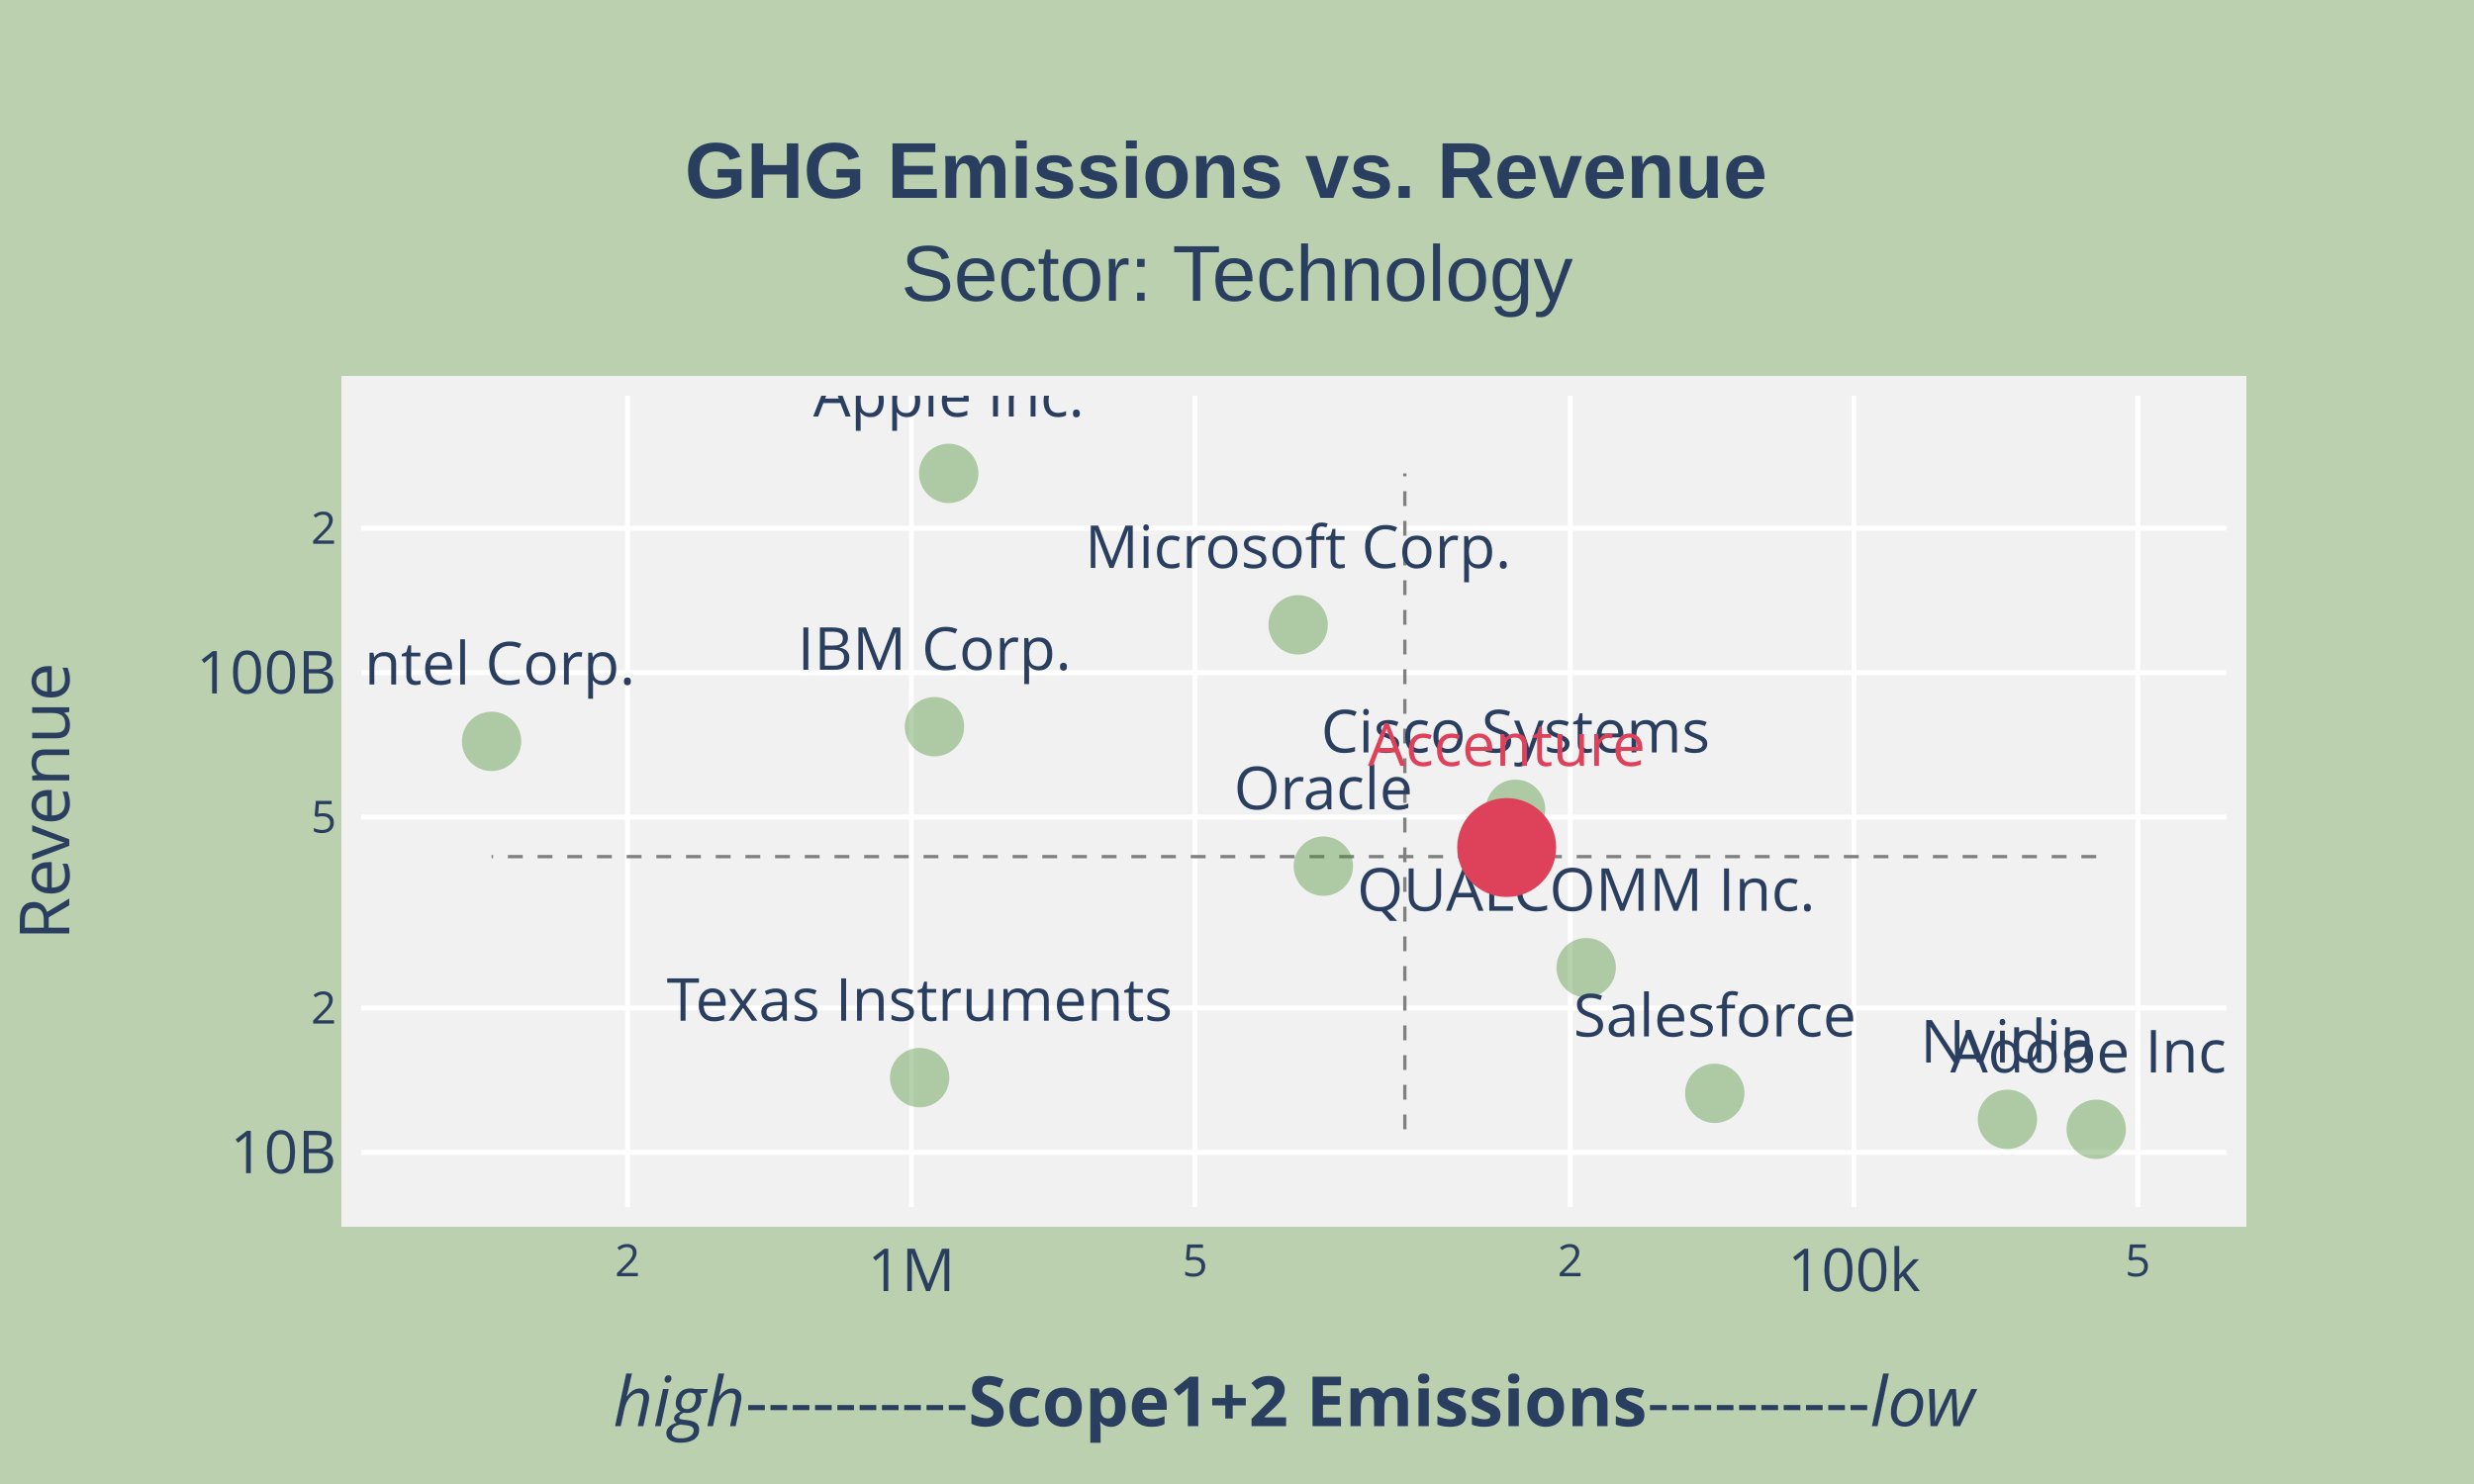
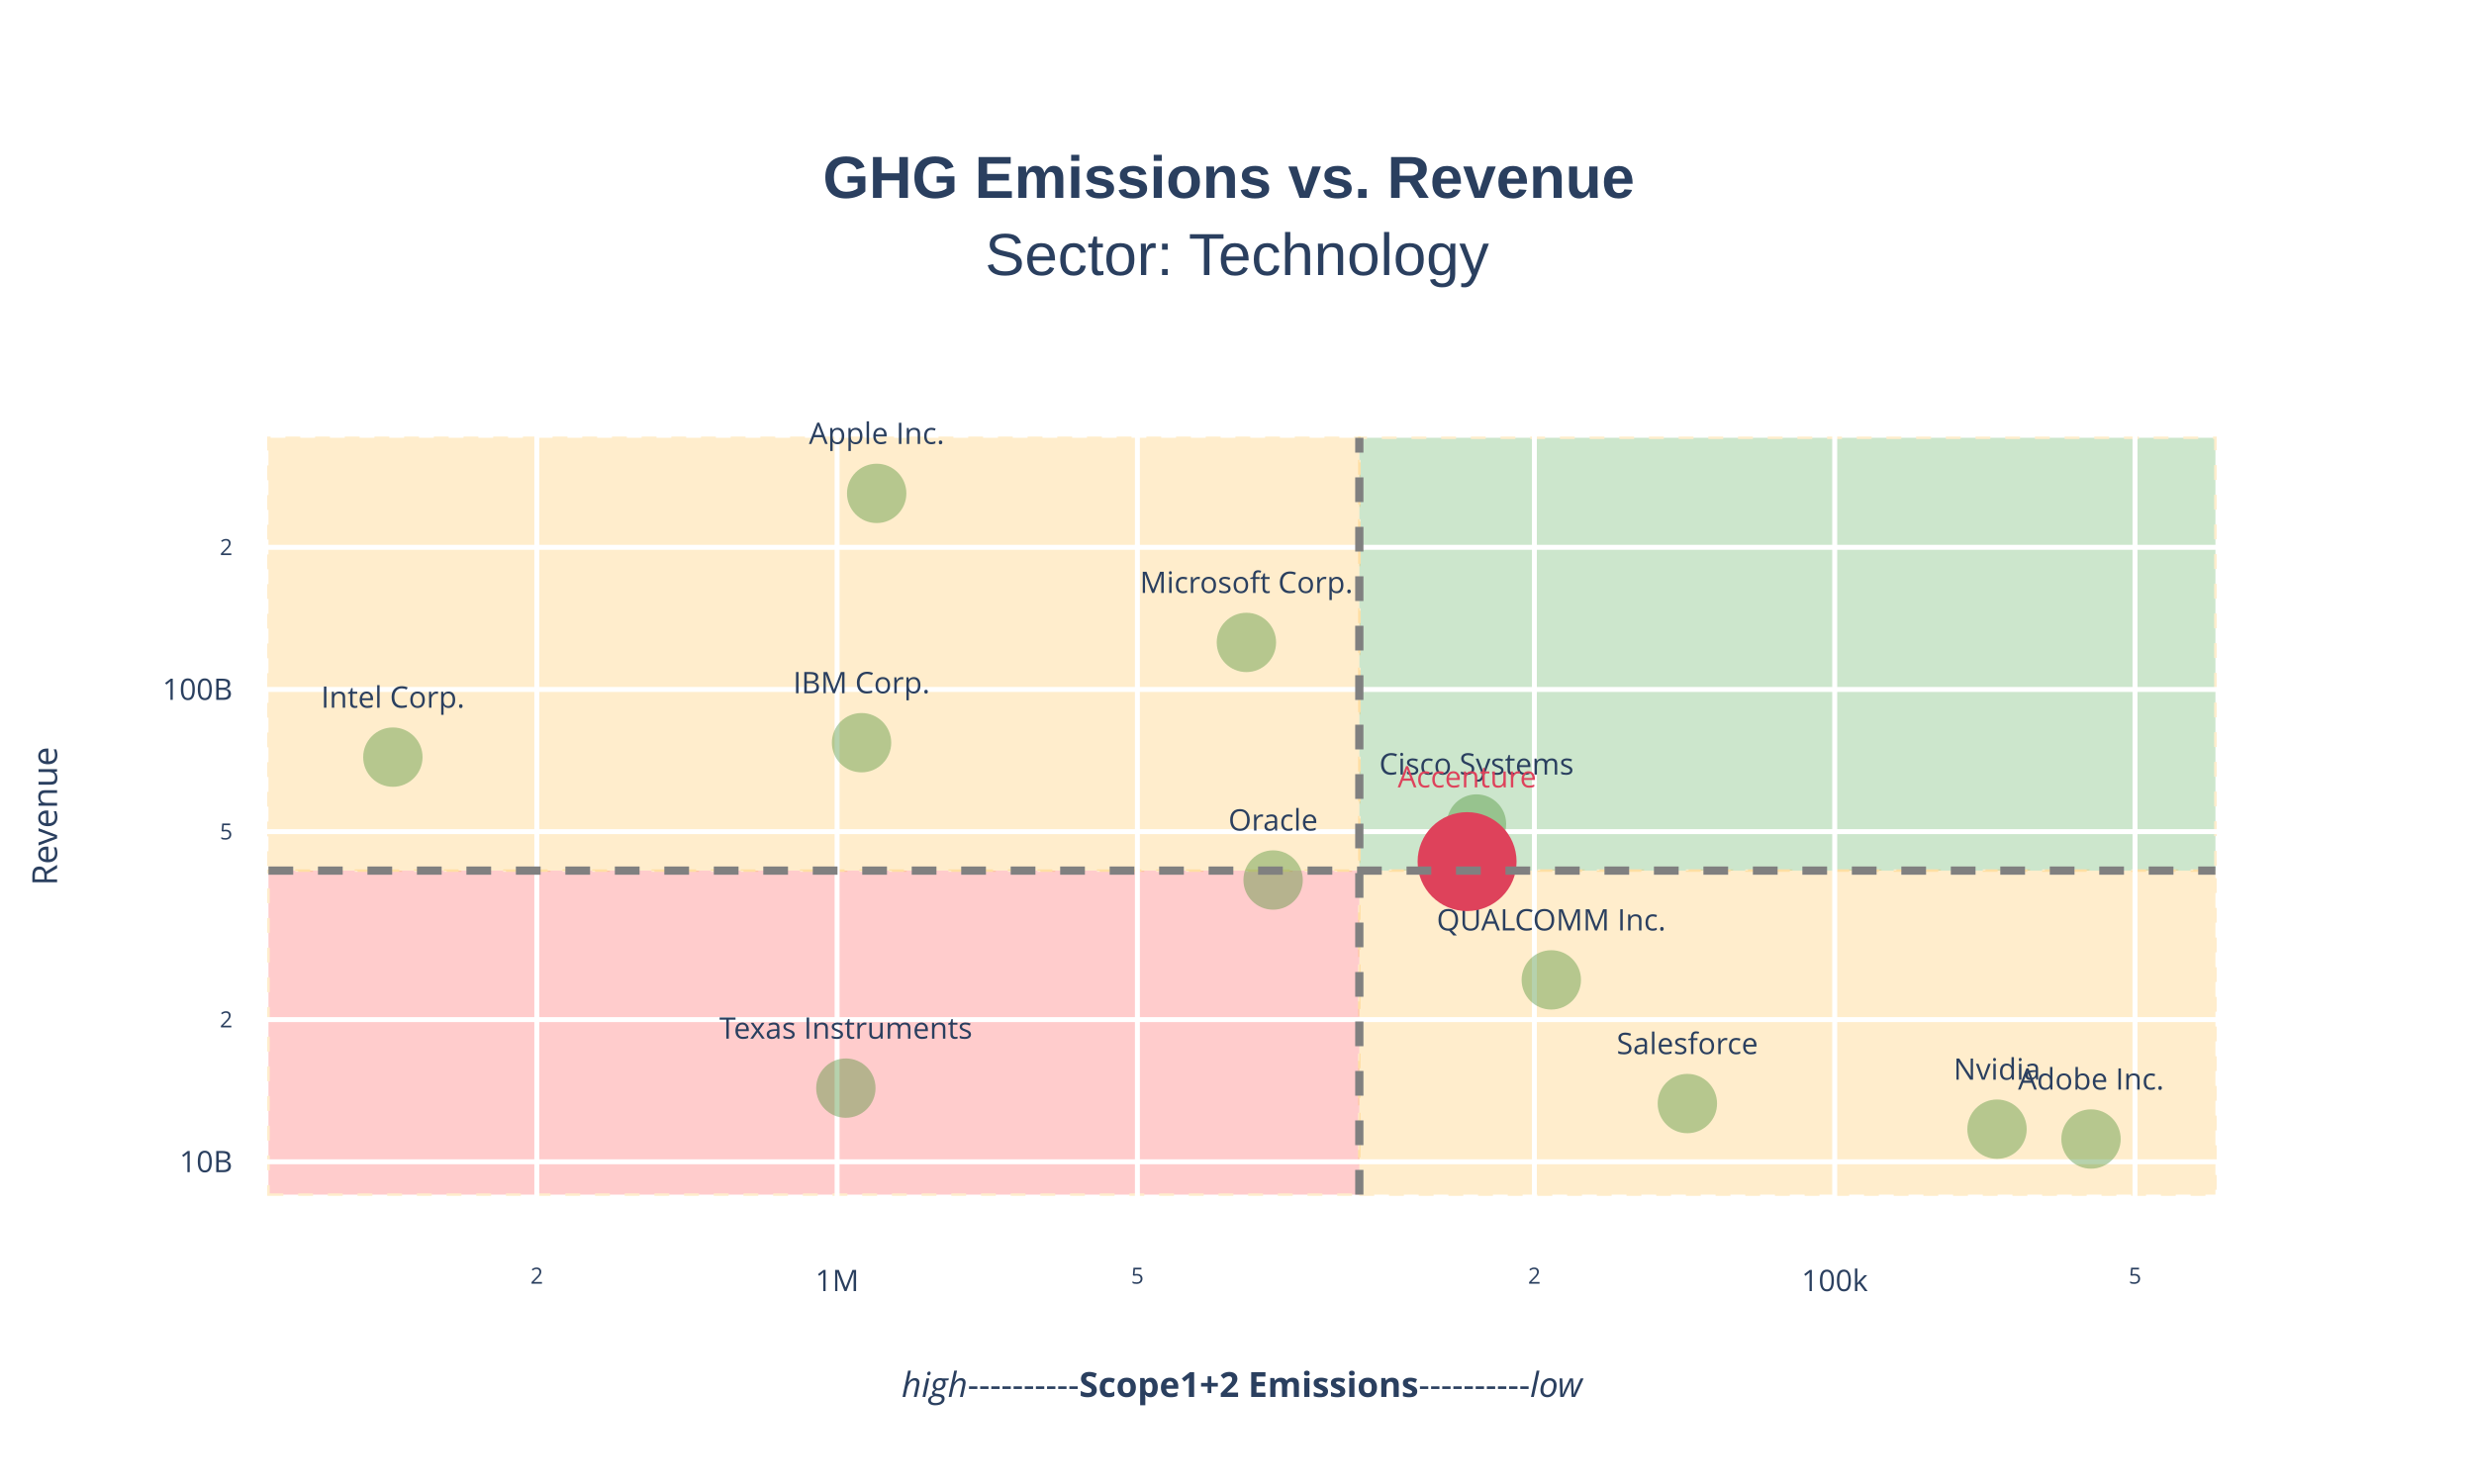
<svg xmlns="http://www.w3.org/2000/svg" class="main-svg" width="1500" height="900" style="" viewBox="0 0 500 300">
-   <rect x="0" y="0" width="500" height="300" style="fill: rgb(186, 208, 175); fill-opacity: 1;" />
-   <defs id="defs-1a19e8">
+   <rect x="0" y="0" width="500" height="300" style="fill: rgb(255, 255, 255); fill-opacity: 1;" />
+   <defs id="defs-b0a025">
    <g class="clips">
-       <clipPath id="clip1a19e8xyplot" class="plotclip">
-         <rect width="377" height="164" />
-       </clipPath>
-       <clipPath class="axesclip" id="clip1a19e8x">
-         <rect x="73" y="0" width="377" height="300" />
-       </clipPath>
-       <clipPath class="axesclip" id="clip1a19e8y">
-         <rect x="0" y="80" width="500" height="164" />
-       </clipPath>
-       <clipPath class="axesclip" id="clip1a19e8xy">
-         <rect x="73" y="80" width="377" height="164" />
+       <clipPath id="clipb0a025xyplot" class="plotclip">
+         <rect width="398" height="170" />
+       </clipPath>
+       <clipPath class="axesclip" id="clipb0a025x">
+         <rect x="52" y="0" width="398" height="300" />
+       </clipPath>
+       <clipPath class="axesclip" id="clipb0a025y">
+         <rect x="0" y="80" width="500" height="170" />
+       </clipPath>
+       <clipPath class="axesclip" id="clipb0a025xy">
+         <rect x="52" y="80" width="398" height="170" />
      </clipPath>
    </g>
    <g class="gradients" />
    <g class="patterns" />
  </defs>
-   <g class="bglayer">
-     <rect class="bg" x="69" y="76" width="385" height="172" style="fill: rgb(241, 241, 241); fill-opacity: 1; stroke-width: 0;" />
-   </g>
+   <g class="bglayer" />
  <g class="layer-below">
    <g class="imagelayer" />
    <g class="shapelayer" />
  </g>
  <g class="cartesianlayer">
    <g class="subplot xy">
      <g class="layer-subplot">
-         <g class="shapelayer" />
+         <g class="shapelayer">
+           <path data-index="0" fill-rule="evenodd" d="M274.72,176H447.74V88.5H274.72Z" clip-path="url(#clipb0a025xy)" style="opacity: 0.2; stroke: rgb(255, 165, 0); stroke-opacity: 1; fill: rgb(0, 128, 0); fill-opacity: 1; stroke-dasharray: 3px, 3px; stroke-width: 0.5px;" />
+           <path data-index="1" fill-rule="evenodd" d="M54.26,241.5H274.72V176H54.26Z" clip-path="url(#clipb0a025xy)" style="opacity: 0.2; stroke: rgb(255, 165, 0); stroke-opacity: 1; fill: rgb(255, 0, 0); fill-opacity: 1; stroke-dasharray: 3px, 3px; stroke-width: 0.5px;" />
+           <path data-index="2" fill-rule="evenodd" d="M54.26,176H274.72V88.5H54.26Z" clip-path="url(#clipb0a025xy)" style="opacity: 0.2; stroke: rgb(255, 165, 0); stroke-opacity: 1; fill: rgb(255, 165, 0); fill-opacity: 1; stroke-dasharray: 3px, 3px; stroke-width: 0.5px;" />
+           <path data-index="3" fill-rule="evenodd" d="M274.72,241.5H447.74V176H274.72Z" clip-path="url(#clipb0a025xy)" style="opacity: 0.2; stroke: rgb(255, 165, 0); stroke-opacity: 1; fill: rgb(255, 165, 0); fill-opacity: 1; stroke-dasharray: 3px, 3px; stroke-width: 0.5px;" />
+         </g>
        <g class="imagelayer" />
      </g>
      <g class="gridlayer">
        <g class="x">
-           <path class="xgrid crisp" transform="translate(126.83,0)" d="M0,80v164" style="stroke: rgb(255, 255, 255); stroke-opacity: 1; stroke-width: 1px;" />
-           <path class="xgrid crisp" transform="translate(184.18,0)" d="M0,80v164" style="stroke: rgb(255, 255, 255); stroke-opacity: 1; stroke-width: 1px;" />
-           <path class="xgrid crisp" transform="translate(241.53,0)" d="M0,80v164" style="stroke: rgb(255, 255, 255); stroke-opacity: 1; stroke-width: 1px;" />
-           <path class="xgrid crisp" transform="translate(317.35,0)" d="M0,80v164" style="stroke: rgb(255, 255, 255); stroke-opacity: 1; stroke-width: 1px;" />
-           <path class="xgrid crisp" transform="translate(374.7,0)" d="M0,80v164" style="stroke: rgb(255, 255, 255); stroke-opacity: 1; stroke-width: 1px;" />
-           <path class="xgrid crisp" transform="translate(432.05,0)" d="M0,80v164" style="stroke: rgb(255, 255, 255); stroke-opacity: 1; stroke-width: 1px;" />
+           <path class="xgrid crisp" transform="translate(108.49,0)" d="M0,80v170" style="stroke: rgb(255, 255, 255); stroke-opacity: 1; stroke-width: 1px;" />
+           <path class="xgrid crisp" transform="translate(169.18,0)" d="M0,80v170" style="stroke: rgb(255, 255, 255); stroke-opacity: 1; stroke-width: 1px;" />
+           <path class="xgrid crisp" transform="translate(229.87,0)" d="M0,80v170" style="stroke: rgb(255, 255, 255); stroke-opacity: 1; stroke-width: 1px;" />
+           <path class="xgrid crisp" transform="translate(310.1,0)" d="M0,80v170" style="stroke: rgb(255, 255, 255); stroke-opacity: 1; stroke-width: 1px;" />
+           <path class="xgrid crisp" transform="translate(370.8,0)" d="M0,80v170" style="stroke: rgb(255, 255, 255); stroke-opacity: 1; stroke-width: 1px;" />
+           <path class="xgrid crisp" transform="translate(431.49,0)" d="M0,80v170" style="stroke: rgb(255, 255, 255); stroke-opacity: 1; stroke-width: 1px;" />
        </g>
        <g class="y">
-           <path class="ygrid crisp" transform="translate(0,232.96)" d="M73,0h377" style="stroke: rgb(255, 255, 255); stroke-opacity: 1; stroke-width: 1px;" />
-           <path class="ygrid crisp" transform="translate(0,203.77)" d="M73,0h377" style="stroke: rgb(255, 255, 255); stroke-opacity: 1; stroke-width: 1px;" />
-           <path class="ygrid crisp" transform="translate(0,165.17)" d="M73,0h377" style="stroke: rgb(255, 255, 255); stroke-opacity: 1; stroke-width: 1px;" />
-           <path class="ygrid crisp" transform="translate(0,135.98)" d="M73,0h377" style="stroke: rgb(255, 255, 255); stroke-opacity: 1; stroke-width: 1px;" />
-           <path class="ygrid crisp" transform="translate(0,106.78)" d="M73,0h377" style="stroke: rgb(255, 255, 255); stroke-opacity: 1; stroke-width: 1px;" />
+           <path class="ygrid crisp" transform="translate(0,234.86)" d="M52,0h398" style="stroke: rgb(255, 255, 255); stroke-opacity: 1; stroke-width: 1px;" />
+           <path class="ygrid crisp" transform="translate(0,206.12)" d="M52,0h398" style="stroke: rgb(255, 255, 255); stroke-opacity: 1; stroke-width: 1px;" />
+           <path class="ygrid crisp" transform="translate(0,168.12)" d="M52,0h398" style="stroke: rgb(255, 255, 255); stroke-opacity: 1; stroke-width: 1px;" />
+           <path class="ygrid crisp" transform="translate(0,139.38)" d="M52,0h398" style="stroke: rgb(255, 255, 255); stroke-opacity: 1; stroke-width: 1px;" />
+           <path class="ygrid crisp" transform="translate(0,110.64)" d="M52,0h398" style="stroke: rgb(255, 255, 255); stroke-opacity: 1; stroke-width: 1px;" />
        </g>
      </g>
      <g class="zerolinelayer" />
      <path class="xlines-below" />
      <path class="ylines-below" />
      <g class="overlines-below" />
      <g class="xaxislayer-below" />
      <g class="yaxislayer-below" />
      <g class="overaxes-below" />
-       <g class="plot" transform="translate(73,80)" clip-path="url(#clip1a19e8xyplot)">
+       <g class="plot" transform="translate(52,80)" clip-path="url(#clipb0a025xyplot)">
        <g class="scatterlayer mlayer">
-           <g class="trace scatter trace3e93c1" style="stroke-miterlimit: 2; opacity: 1;">
+           <g class="trace scatter trace4a439b" style="stroke-miterlimit: 2; opacity: 1;">
+             <g class="fills" />
+             <g class="errorbars" />
+             <g class="lines" />
+             <g class="points">
+               <path class="point" transform="translate(370.6,150.26)" d="M6,0A6,6 0 1,1 0,-6A6,6 0 0,1 6,0Z" style="opacity: 0.4; stroke-width: 0px; fill: rgb(72, 143, 49); fill-opacity: 1;" />
+               <path class="point" transform="translate(125.18,19.74)" d="M6,0A6,6 0 1,1 0,-6A6,6 0 0,1 6,0Z" style="opacity: 0.4; stroke-width: 0px; fill: rgb(72, 143, 49); fill-opacity: 1;" />
+               <path class="point" transform="translate(246.4,86.58)" d="M6,0A6,6 0 1,1 0,-6A6,6 0 0,1 6,0Z" style="opacity: 0.4; stroke-width: 0px; fill: rgb(72, 143, 49); fill-opacity: 1;" />
+               <path class="point" transform="translate(122.12,70.14)" d="M6,0A6,6 0 1,1 0,-6A6,6 0 0,1 6,0Z" style="opacity: 0.4; stroke-width: 0px; fill: rgb(72, 143, 49); fill-opacity: 1;" />
+               <path class="point" transform="translate(27.4,73.06)" d="M6,0A6,6 0 1,1 0,-6A6,6 0 0,1 6,0Z" style="opacity: 0.4; stroke-width: 0px; fill: rgb(72, 143, 49); fill-opacity: 1;" />
+               <path class="point" transform="translate(199.9,49.87)" d="M6,0A6,6 0 1,1 0,-6A6,6 0 0,1 6,0Z" style="opacity: 0.4; stroke-width: 0px; fill: rgb(72, 143, 49); fill-opacity: 1;" />
+               <path class="point" transform="translate(351.6,148.27)" d="M6,0A6,6 0 1,1 0,-6A6,6 0 0,1 6,0Z" style="opacity: 0.4; stroke-width: 0px; fill: rgb(72, 143, 49); fill-opacity: 1;" />
+               <path class="point" transform="translate(205.3,97.9)" d="M6,0A6,6 0 1,1 0,-6A6,6 0 0,1 6,0Z" style="opacity: 0.4; stroke-width: 0px; fill: rgb(72, 143, 49); fill-opacity: 1;" />
+               <path class="point" transform="translate(261.52,118.09)" d="M6,0A6,6 0 1,1 0,-6A6,6 0 0,1 6,0Z" style="opacity: 0.4; stroke-width: 0px; fill: rgb(72, 143, 49); fill-opacity: 1;" />
+               <path class="point" transform="translate(289.02,143.09)" d="M6,0A6,6 0 1,1 0,-6A6,6 0 0,1 6,0Z" style="opacity: 0.4; stroke-width: 0px; fill: rgb(72, 143, 49); fill-opacity: 1;" />
+               <path class="point" transform="translate(118.95,139.97)" d="M6,0A6,6 0 1,1 0,-6A6,6 0 0,1 6,0Z" style="opacity: 0.4; stroke-width: 0px; fill: rgb(72, 143, 49); fill-opacity: 1;" />
+             </g>
+             <g class="text">
+               <g class="textpoint" transform="translate(0,-10)">
+                 <text x="370.6" y="150.26" text-anchor="middle" style="font-family: 'Open Sans', verdana, arial, sans-serif; font-size: 6px; fill: rgb(42, 63, 95); fill-opacity: 1; white-space: pre;">Adobe Inc.</text>
+               </g>
+               <g class="textpoint" transform="translate(0,-10)">
+                 <text x="125.18" y="19.74" text-anchor="middle" style="font-family: 'Open Sans', verdana, arial, sans-serif; font-size: 6px; fill: rgb(42, 63, 95); fill-opacity: 1; white-space: pre;">Apple Inc.</text>
+               </g>
+               <g class="textpoint" transform="translate(0,-10)">
+                 <text x="246.4" y="86.58" text-anchor="middle" style="font-family: 'Open Sans', verdana, arial, sans-serif; font-size: 6px; fill: rgb(42, 63, 95); fill-opacity: 1; white-space: pre;">Cisco Systems</text>
+               </g>
+               <g class="textpoint" transform="translate(0,-10)">
+                 <text x="122.12" y="70.14" text-anchor="middle" style="font-family: 'Open Sans', verdana, arial, sans-serif; font-size: 6px; fill: rgb(42, 63, 95); fill-opacity: 1; white-space: pre;">IBM Corp.</text>
+               </g>
+               <g class="textpoint" transform="translate(0,-10)">
+                 <text x="27.4" y="73.06" text-anchor="middle" style="font-family: 'Open Sans', verdana, arial, sans-serif; font-size: 6px; fill: rgb(42, 63, 95); fill-opacity: 1; white-space: pre;">Intel Corp.</text>
+               </g>
+               <g class="textpoint" transform="translate(0,-10)">
+                 <text x="199.9" y="49.87" text-anchor="middle" style="font-family: 'Open Sans', verdana, arial, sans-serif; font-size: 6px; fill: rgb(42, 63, 95); fill-opacity: 1; white-space: pre;">Microsoft Corp.</text>
+               </g>
+               <g class="textpoint" transform="translate(0,-10)">
+                 <text x="351.6" y="148.27" text-anchor="middle" style="font-family: 'Open Sans', verdana, arial, sans-serif; font-size: 6px; fill: rgb(42, 63, 95); fill-opacity: 1; white-space: pre;">Nvidia</text>
+               </g>
+               <g class="textpoint" transform="translate(0,-10)">
+                 <text x="205.3" y="97.9" text-anchor="middle" style="font-family: 'Open Sans', verdana, arial, sans-serif; font-size: 6px; fill: rgb(42, 63, 95); fill-opacity: 1; white-space: pre;">Oracle</text>
+               </g>
+               <g class="textpoint" transform="translate(0,-10)">
+                 <text x="261.52" y="118.09" text-anchor="middle" style="font-family: 'Open Sans', verdana, arial, sans-serif; font-size: 6px; fill: rgb(42, 63, 95); fill-opacity: 1; white-space: pre;">QUALCOMM Inc.</text>
+               </g>
+               <g class="textpoint" transform="translate(0,-10)">
+                 <text x="289.02" y="143.09" text-anchor="middle" style="font-family: 'Open Sans', verdana, arial, sans-serif; font-size: 6px; fill: rgb(42, 63, 95); fill-opacity: 1; white-space: pre;">Salesforce</text>
+               </g>
+               <g class="textpoint" transform="translate(0,-10)">
+                 <text x="118.95" y="139.97" text-anchor="middle" style="font-family: 'Open Sans', verdana, arial, sans-serif; font-size: 6px; fill: rgb(42, 63, 95); fill-opacity: 1; white-space: pre;">Texas Instruments</text>
+               </g>
+             </g>
+           </g>
+           <g class="trace scatter traced1a351" style="stroke-miterlimit: 2; opacity: 1;">
+             <g class="fills" />
+             <g class="errorbars" />
+             <g class="lines" />
+             <g class="points">
+               <path class="point" transform="translate(244.5,94.18)" d="M10,0A10,10 0 1,1 0,-10A10,10 0 0,1 10,0Z" style="opacity: 1; stroke-width: 0px; fill: rgb(222, 66, 91); fill-opacity: 1;" />
+             </g>
+             <g class="text">
+               <g class="textpoint" transform="translate(0,-15)">
+                 <text x="244.5" y="94.18" text-anchor="middle" style="font-family: 'Open Sans', verdana, arial, sans-serif; font-size: 6px; fill: rgb(222, 66, 91); fill-opacity: 1; white-space: pre;">Accenture</text>
+               </g>
+             </g>
+           </g>
+           <g class="trace scatter tracef40a89" style="stroke-miterlimit: 2; opacity: 1;">
            <g class="fills" />
            <g class="errorbars" />
            <g class="lines">
-               <path class="js-line" d="M210.92,148.3L210.92,15.7" style="vector-effect: non-scaling-stroke; fill: none; stroke: rgb(128, 128, 128); stroke-opacity: 1; stroke-width: 2px; opacity: 1; stroke-dasharray: 9px, 9px;" />
+               <path class="js-line" d="M222.72,161.5L222.72,8.5" style="vector-effect: non-scaling-stroke; fill: none; stroke: rgb(128, 128, 128); stroke-opacity: 1; stroke-width: 5px; opacity: 1; stroke-dasharray: 15px, 15px;" />
            </g>
            <g class="points" />
            <g class="text" />
          </g>
-           <g class="trace scatter tracea54f75" style="stroke-miterlimit: 2; opacity: 1;">
+           <g class="trace scatter trace8cfbb6" style="stroke-miterlimit: 2; opacity: 1;">
            <g class="fills" />
            <g class="errorbars" />
            <g class="lines">
-               <path class="js-line" d="M350.65,93.17L26.35,93.17" style="vector-effect: non-scaling-stroke; fill: none; stroke: rgb(128, 128, 128); stroke-opacity: 1; stroke-width: 2px; opacity: 1; stroke-dasharray: 9px, 9px;" />
+               <path class="js-line" d="M2.26,96L395.74,96" style="vector-effect: non-scaling-stroke; fill: none; stroke: rgb(128, 128, 128); stroke-opacity: 1; stroke-width: 5px; opacity: 1; stroke-dasharray: 15px, 15px;" />
            </g>
            <g class="points" />
            <g class="text" />
-           </g>
-           <g class="trace scatter trace8d35c0" style="stroke-miterlimit: 2; opacity: 1;">
-             <g class="fills" />
-             <g class="errorbars" />
-             <g class="lines" />
-             <g class="points">
-               <path class="point" transform="translate(350.65,148.3)" d="M6,0A6,6 0 1,1 0,-6A6,6 0 0,1 6,0Z" style="opacity: 0.4; stroke-width: 0px; fill: rgb(72, 143, 49); fill-opacity: 1;" />
-               <path class="point" transform="translate(118.74,15.7)" d="M6,0A6,6 0 1,1 0,-6A6,6 0 0,1 6,0Z" style="opacity: 0.4; stroke-width: 0px; fill: rgb(72, 143, 49); fill-opacity: 1;" />
-               <path class="point" transform="translate(233.29,83.6)" d="M6,0A6,6 0 1,1 0,-6A6,6 0 0,1 6,0Z" style="opacity: 0.4; stroke-width: 0px; fill: rgb(72, 143, 49); fill-opacity: 1;" />
-               <path class="point" transform="translate(115.86,66.91)" d="M6,0A6,6 0 1,1 0,-6A6,6 0 0,1 6,0Z" style="opacity: 0.4; stroke-width: 0px; fill: rgb(72, 143, 49); fill-opacity: 1;" />
-               <path class="point" transform="translate(26.35,69.87)" d="M6,0A6,6 0 1,1 0,-6A6,6 0 0,1 6,0Z" style="opacity: 0.4; stroke-width: 0px; fill: rgb(72, 143, 49); fill-opacity: 1;" />
-               <path class="point" transform="translate(189.35,46.31)" d="M6,0A6,6 0 1,1 0,-6A6,6 0 0,1 6,0Z" style="opacity: 0.4; stroke-width: 0px; fill: rgb(72, 143, 49); fill-opacity: 1;" />
-               <path class="point" transform="translate(332.7,146.28)" d="M6,0A6,6 0 1,1 0,-6A6,6 0 0,1 6,0Z" style="opacity: 0.4; stroke-width: 0px; fill: rgb(72, 143, 49); fill-opacity: 1;" />
-               <path class="point" transform="translate(194.45,95.1)" d="M6,0A6,6 0 1,1 0,-6A6,6 0 0,1 6,0Z" style="opacity: 0.4; stroke-width: 0px; fill: rgb(72, 143, 49); fill-opacity: 1;" />
-               <path class="point" transform="translate(247.57,115.62)" d="M6,0A6,6 0 1,1 0,-6A6,6 0 0,1 6,0Z" style="opacity: 0.4; stroke-width: 0px; fill: rgb(72, 143, 49); fill-opacity: 1;" />
-               <path class="point" transform="translate(273.56,141.02)" d="M6,0A6,6 0 1,1 0,-6A6,6 0 0,1 6,0Z" style="opacity: 0.4; stroke-width: 0px; fill: rgb(72, 143, 49); fill-opacity: 1;" />
-               <path class="point" transform="translate(112.86,137.85)" d="M6,0A6,6 0 1,1 0,-6A6,6 0 0,1 6,0Z" style="opacity: 0.4; stroke-width: 0px; fill: rgb(72, 143, 49); fill-opacity: 1;" />
-             </g>
-             <g class="text">
-               <g class="textpoint" transform="translate(0,-11.5)">
-                 <text x="350.65" y="148.3" text-anchor="middle" style="font-family: 'Open Sans', verdana, arial, sans-serif; font-size: 12px; fill: rgb(42, 63, 95); fill-opacity: 1; white-space: pre;">Adobe Inc.</text>
-               </g>
-               <g class="textpoint" transform="translate(0,-11.5)">
-                 <text x="118.74" y="15.7" text-anchor="middle" style="font-family: 'Open Sans', verdana, arial, sans-serif; font-size: 12px; fill: rgb(42, 63, 95); fill-opacity: 1; white-space: pre;">Apple Inc.</text>
-               </g>
-               <g class="textpoint" transform="translate(0,-11.5)">
-                 <text x="233.29" y="83.6" text-anchor="middle" style="font-family: 'Open Sans', verdana, arial, sans-serif; font-size: 12px; fill: rgb(42, 63, 95); fill-opacity: 1; white-space: pre;">Cisco Systems</text>
-               </g>
-               <g class="textpoint" transform="translate(0,-11.5)">
-                 <text x="115.86" y="66.91" text-anchor="middle" style="font-family: 'Open Sans', verdana, arial, sans-serif; font-size: 12px; fill: rgb(42, 63, 95); fill-opacity: 1; white-space: pre;">IBM Corp.</text>
-               </g>
-               <g class="textpoint" transform="translate(0,-11.5)">
-                 <text x="26.35" y="69.87" text-anchor="middle" style="font-family: 'Open Sans', verdana, arial, sans-serif; font-size: 12px; fill: rgb(42, 63, 95); fill-opacity: 1; white-space: pre;">Intel Corp.</text>
-               </g>
-               <g class="textpoint" transform="translate(0,-11.5)">
-                 <text x="189.35" y="46.31" text-anchor="middle" style="font-family: 'Open Sans', verdana, arial, sans-serif; font-size: 12px; fill: rgb(42, 63, 95); fill-opacity: 1; white-space: pre;">Microsoft Corp.</text>
-               </g>
-               <g class="textpoint" transform="translate(0,-11.5)">
-                 <text x="332.7" y="146.28" text-anchor="middle" style="font-family: 'Open Sans', verdana, arial, sans-serif; font-size: 12px; fill: rgb(42, 63, 95); fill-opacity: 1; white-space: pre;">Nvidia</text>
-               </g>
-               <g class="textpoint" transform="translate(0,-11.5)">
-                 <text x="194.45" y="95.1" text-anchor="middle" style="font-family: 'Open Sans', verdana, arial, sans-serif; font-size: 12px; fill: rgb(42, 63, 95); fill-opacity: 1; white-space: pre;">Oracle</text>
-               </g>
-               <g class="textpoint" transform="translate(0,-11.5)">
-                 <text x="247.57" y="115.62" text-anchor="middle" style="font-family: 'Open Sans', verdana, arial, sans-serif; font-size: 12px; fill: rgb(42, 63, 95); fill-opacity: 1; white-space: pre;">QUALCOMM Inc.</text>
-               </g>
-               <g class="textpoint" transform="translate(0,-11.5)">
-                 <text x="273.56" y="141.02" text-anchor="middle" style="font-family: 'Open Sans', verdana, arial, sans-serif; font-size: 12px; fill: rgb(42, 63, 95); fill-opacity: 1; white-space: pre;">Salesforce</text>
-               </g>
-               <g class="textpoint" transform="translate(0,-11.5)">
-                 <text x="112.86" y="137.85" text-anchor="middle" style="font-family: 'Open Sans', verdana, arial, sans-serif; font-size: 12px; fill: rgb(42, 63, 95); fill-opacity: 1; white-space: pre;">Texas Instruments</text>
-               </g>
-             </g>
-           </g>
-           <g class="trace scatter tracedc356f" style="stroke-miterlimit: 2; opacity: 1;">
-             <g class="fills" />
-             <g class="errorbars" />
-             <g class="lines" />
-             <g class="points">
-               <path class="point" transform="translate(231.5,91.33)" d="M10,0A10,10 0 1,1 0,-10A10,10 0 0,1 10,0Z" style="opacity: 1; stroke-width: 0px; fill: rgb(222, 66, 91); fill-opacity: 1;" />
-             </g>
-             <g class="text">
-               <g class="textpoint" transform="translate(0,-16.5)">
-                 <text x="231.5" y="91.33" text-anchor="middle" style="font-family: 'Open Sans', verdana, arial, sans-serif; font-size: 12px; fill: rgb(222, 66, 91); fill-opacity: 1; white-space: pre;">Accenture</text>
-               </g>
-             </g>
          </g>
        </g>
      </g>
      <g class="overplot" />
      <path class="xlines-above crisp" d="M0,0" style="fill: none;" />
      <path class="ylines-above crisp" d="M0,0" style="fill: none;" />
      <g class="overlines-above" />
      <g class="xaxislayer-above">
        <g class="xtick">
-           <text text-anchor="middle" x="0" y="258" transform="translate(126.83,0)" style="font-family: 'Open Sans', verdana, arial, sans-serif; font-size: 9px; fill: rgb(42, 63, 95); fill-opacity: 1; white-space: pre; opacity: 1;">2</text>
-         </g>
-         <g class="xtick">
-           <text text-anchor="middle" x="0" y="261" style="font-family: 'Open Sans', verdana, arial, sans-serif; font-size: 12px; fill: rgb(42, 63, 95); fill-opacity: 1; white-space: pre; opacity: 1;" transform="translate(184.18,0)">1M</text>
-         </g>
-         <g class="xtick">
-           <text text-anchor="middle" x="0" y="258" style="font-family: 'Open Sans', verdana, arial, sans-serif; font-size: 9px; fill: rgb(42, 63, 95); fill-opacity: 1; white-space: pre; opacity: 1;" transform="translate(241.53,0)">5</text>
-         </g>
-         <g class="xtick">
-           <text text-anchor="middle" x="0" y="258" style="font-family: 'Open Sans', verdana, arial, sans-serif; font-size: 9px; fill: rgb(42, 63, 95); fill-opacity: 1; white-space: pre; opacity: 1;" transform="translate(317.35,0)">2</text>
-         </g>
-         <g class="xtick">
-           <text text-anchor="middle" x="0" y="261" style="font-family: 'Open Sans', verdana, arial, sans-serif; font-size: 12px; fill: rgb(42, 63, 95); fill-opacity: 1; white-space: pre; opacity: 1;" transform="translate(374.7,0)">100k</text>
-         </g>
-         <g class="xtick">
-           <text text-anchor="middle" x="0" y="258" style="font-family: 'Open Sans', verdana, arial, sans-serif; font-size: 9px; fill: rgb(42, 63, 95); fill-opacity: 1; white-space: pre; opacity: 1;" transform="translate(432.05,0)">5</text>
+           <text text-anchor="middle" x="0" y="259.5" transform="translate(108.49,0)" style="font-family: 'Open Sans', verdana, arial, sans-serif; font-size: 4.5px; fill: rgb(42, 63, 95); fill-opacity: 1; white-space: pre; opacity: 1;">2</text>
+         </g>
+         <g class="xtick">
+           <text text-anchor="middle" x="0" y="261" style="font-family: 'Open Sans', verdana, arial, sans-serif; font-size: 6px; fill: rgb(42, 63, 95); fill-opacity: 1; white-space: pre; opacity: 1;" transform="translate(169.18,0)">1M</text>
+         </g>
+         <g class="xtick">
+           <text text-anchor="middle" x="0" y="259.5" style="font-family: 'Open Sans', verdana, arial, sans-serif; font-size: 4.5px; fill: rgb(42, 63, 95); fill-opacity: 1; white-space: pre; opacity: 1;" transform="translate(229.87,0)">5</text>
+         </g>
+         <g class="xtick">
+           <text text-anchor="middle" x="0" y="259.5" style="font-family: 'Open Sans', verdana, arial, sans-serif; font-size: 4.5px; fill: rgb(42, 63, 95); fill-opacity: 1; white-space: pre; opacity: 1;" transform="translate(310.1,0)">2</text>
+         </g>
+         <g class="xtick">
+           <text text-anchor="middle" x="0" y="261" style="font-family: 'Open Sans', verdana, arial, sans-serif; font-size: 6px; fill: rgb(42, 63, 95); fill-opacity: 1; white-space: pre; opacity: 1;" transform="translate(370.8,0)">100k</text>
+         </g>
+         <g class="xtick">
+           <text text-anchor="middle" x="0" y="259.5" style="font-family: 'Open Sans', verdana, arial, sans-serif; font-size: 4.5px; fill: rgb(42, 63, 95); fill-opacity: 1; white-space: pre; opacity: 1;" transform="translate(431.49,0)">5</text>
        </g>
      </g>
      <g class="yaxislayer-above">
        <g class="ytick">
-           <text text-anchor="end" x="68" y="4.2" transform="translate(0,232.96)" style="font-family: 'Open Sans', verdana, arial, sans-serif; font-size: 12px; fill: rgb(42, 63, 95); fill-opacity: 1; white-space: pre; opacity: 1;">10B</text>
-         </g>
-         <g class="ytick">
-           <text text-anchor="end" x="68" y="3.15" style="font-family: 'Open Sans', verdana, arial, sans-serif; font-size: 9px; fill: rgb(42, 63, 95); fill-opacity: 1; white-space: pre; opacity: 1;" transform="translate(0,203.77)">2</text>
-         </g>
-         <g class="ytick">
-           <text text-anchor="end" x="68" y="3.15" style="font-family: 'Open Sans', verdana, arial, sans-serif; font-size: 9px; fill: rgb(42, 63, 95); fill-opacity: 1; white-space: pre; opacity: 1;" transform="translate(0,165.17)">5</text>
-         </g>
-         <g class="ytick">
-           <text text-anchor="end" x="68" y="4.2" style="font-family: 'Open Sans', verdana, arial, sans-serif; font-size: 12px; fill: rgb(42, 63, 95); fill-opacity: 1; white-space: pre; opacity: 1;" transform="translate(0,135.98)">100B</text>
-         </g>
-         <g class="ytick">
-           <text text-anchor="end" x="68" y="3.15" style="font-family: 'Open Sans', verdana, arial, sans-serif; font-size: 9px; fill: rgb(42, 63, 95); fill-opacity: 1; white-space: pre; opacity: 1;" transform="translate(0,106.78)">2</text>
+           <text text-anchor="end" x="47" y="2.1" transform="translate(0,234.86)" style="font-family: 'Open Sans', verdana, arial, sans-serif; font-size: 6px; fill: rgb(42, 63, 95); fill-opacity: 1; white-space: pre; opacity: 1;">10B</text>
+         </g>
+         <g class="ytick">
+           <text text-anchor="end" x="47" y="1.575" style="font-family: 'Open Sans', verdana, arial, sans-serif; font-size: 4.5px; fill: rgb(42, 63, 95); fill-opacity: 1; white-space: pre; opacity: 1;" transform="translate(0,206.12)">2</text>
+         </g>
+         <g class="ytick">
+           <text text-anchor="end" x="47" y="1.575" style="font-family: 'Open Sans', verdana, arial, sans-serif; font-size: 4.5px; fill: rgb(42, 63, 95); fill-opacity: 1; white-space: pre; opacity: 1;" transform="translate(0,168.12)">5</text>
+         </g>
+         <g class="ytick">
+           <text text-anchor="end" x="47" y="2.1" style="font-family: 'Open Sans', verdana, arial, sans-serif; font-size: 6px; fill: rgb(42, 63, 95); fill-opacity: 1; white-space: pre; opacity: 1;" transform="translate(0,139.38)">100B</text>
+         </g>
+         <g class="ytick">
+           <text text-anchor="end" x="47" y="1.575" style="font-family: 'Open Sans', verdana, arial, sans-serif; font-size: 4.5px; fill: rgb(42, 63, 95); fill-opacity: 1; white-space: pre; opacity: 1;" transform="translate(0,110.64)">2</text>
        </g>
      </g>
      <g class="overaxes-above" />
    </g>
  </g>
  <g class="polarlayer" />
  <g class="ternarylayer" />
  <g class="geolayer" />
  <g class="funnelarealayer" />
  <g class="pielayer" />
  <g class="iciclelayer" />
  <g class="treemaplayer" />
  <g class="sunburstlayer" />
  <g class="glimages" />
-   <defs id="topdefs-1a19e8">
+   <defs id="topdefs-b0a025">
    <g class="clips" />
  </defs>
  <g class="layer-above">
    <g class="imagelayer" />
    <g class="shapelayer" />
  </g>
  <g class="infolayer">
    <g class="g-gtitle">
-       <text class="gtitle" x="250" y="40" text-anchor="middle" dy="0em" style="font-family: Arial; font-size: 16px; fill: rgb(42, 63, 95); opacity: 1; font-weight: normal; white-space: pre;">
+       <text class="gtitle" x="250" y="40" text-anchor="middle" dy="0em" style="font-family: Arial; font-size: 12px; fill: rgb(42, 63, 95); opacity: 1; font-weight: normal; white-space: pre;">
        <tspan class="line" dy="0em" x="250" y="40">
          <tspan style="font-weight:bold">GHG Emissions vs. Revenue</tspan>
        </tspan>
        <tspan class="line" dy="1.3em" x="250" y="40">Sector: Technology</tspan>
      </text>
    </g>
    <g class="g-xtitle">
-       <text class="xtitle" x="261.5" y="288.3" text-anchor="middle" style="font-family: 'Open Sans', verdana, arial, sans-serif; font-size: 14px; fill: rgb(42, 63, 95); opacity: 1; font-weight: normal; white-space: pre;">
+       <text class="xtitle" x="251" y="282.4" text-anchor="middle" style="font-family: 'Open Sans', verdana, arial, sans-serif; font-size: 7px; fill: rgb(42, 63, 95); opacity: 1; font-weight: normal; white-space: pre;">
        <tspan style="font-style:italic">high</tspan>----------<tspan style="font-weight:bold">Scope1+2 Emissions</tspan>----------<tspan style="font-style:italic">low</tspan>
      </text>
    </g>
-     <g class="g-ytitle" transform="translate(1.924805,0)">
-       <text class="ytitle" transform="rotate(-90,12.075,162)" x="12.075" y="162" text-anchor="middle" style="font-family: 'Open Sans', verdana, arial, sans-serif; font-size: 14px; fill: rgb(42, 63, 95); opacity: 1; font-weight: normal; white-space: pre;">Revenue</text>
+     <g class="g-ytitle">
+       <text class="ytitle" transform="rotate(-90,11.5375,165)" x="11.538" y="165" text-anchor="middle" style="font-family: 'Open Sans', verdana, arial, sans-serif; font-size: 7px; fill: rgb(42, 63, 95); opacity: 1; font-weight: normal; white-space: pre;">Revenue</text>
    </g>
  </g>
</svg>
